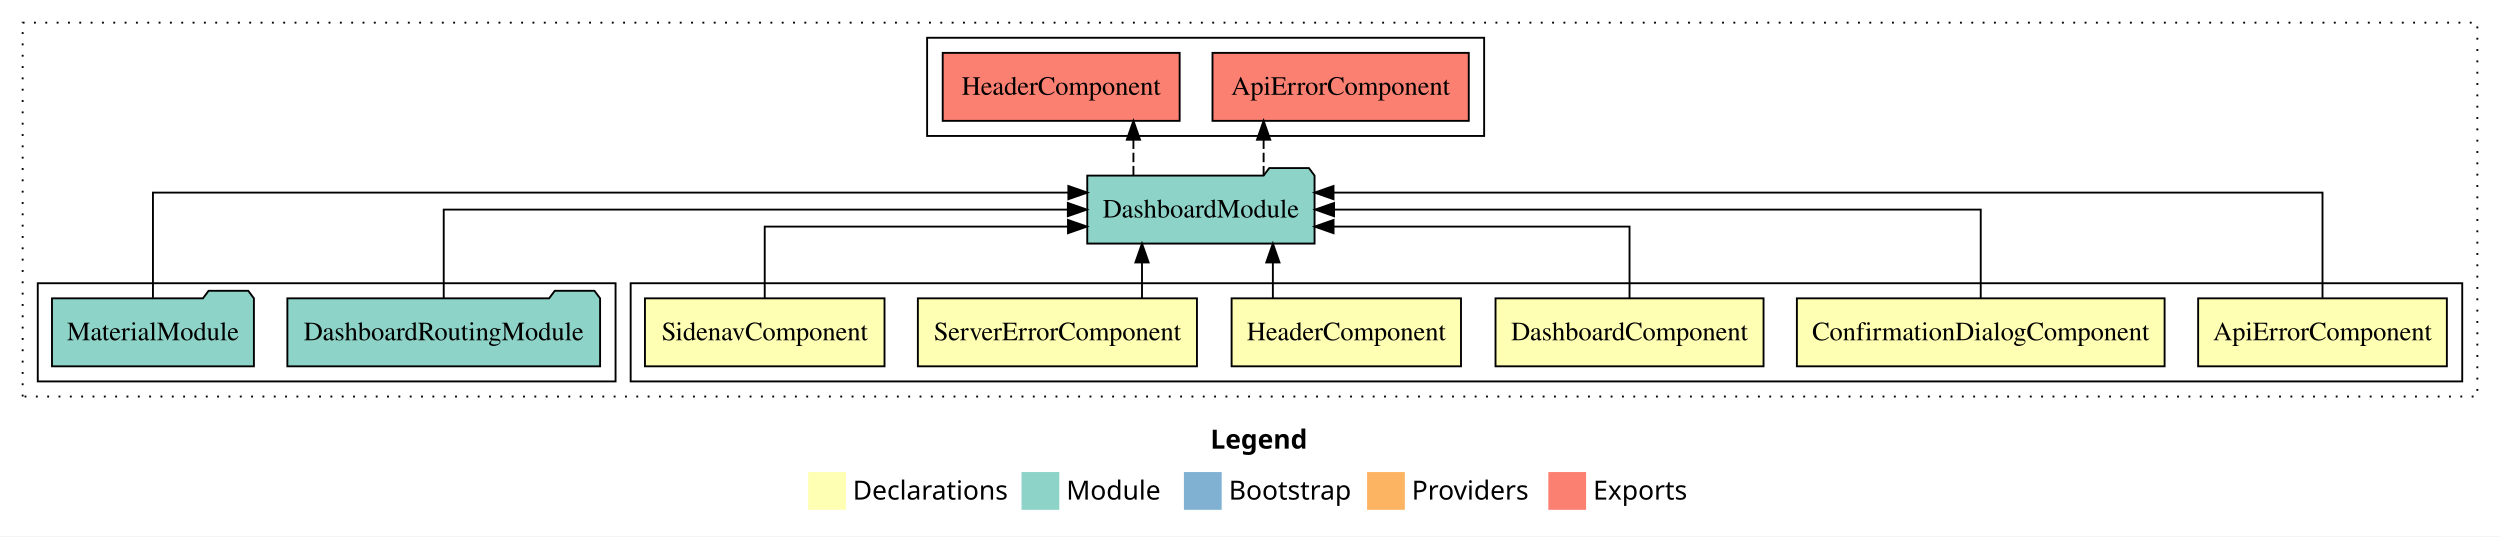
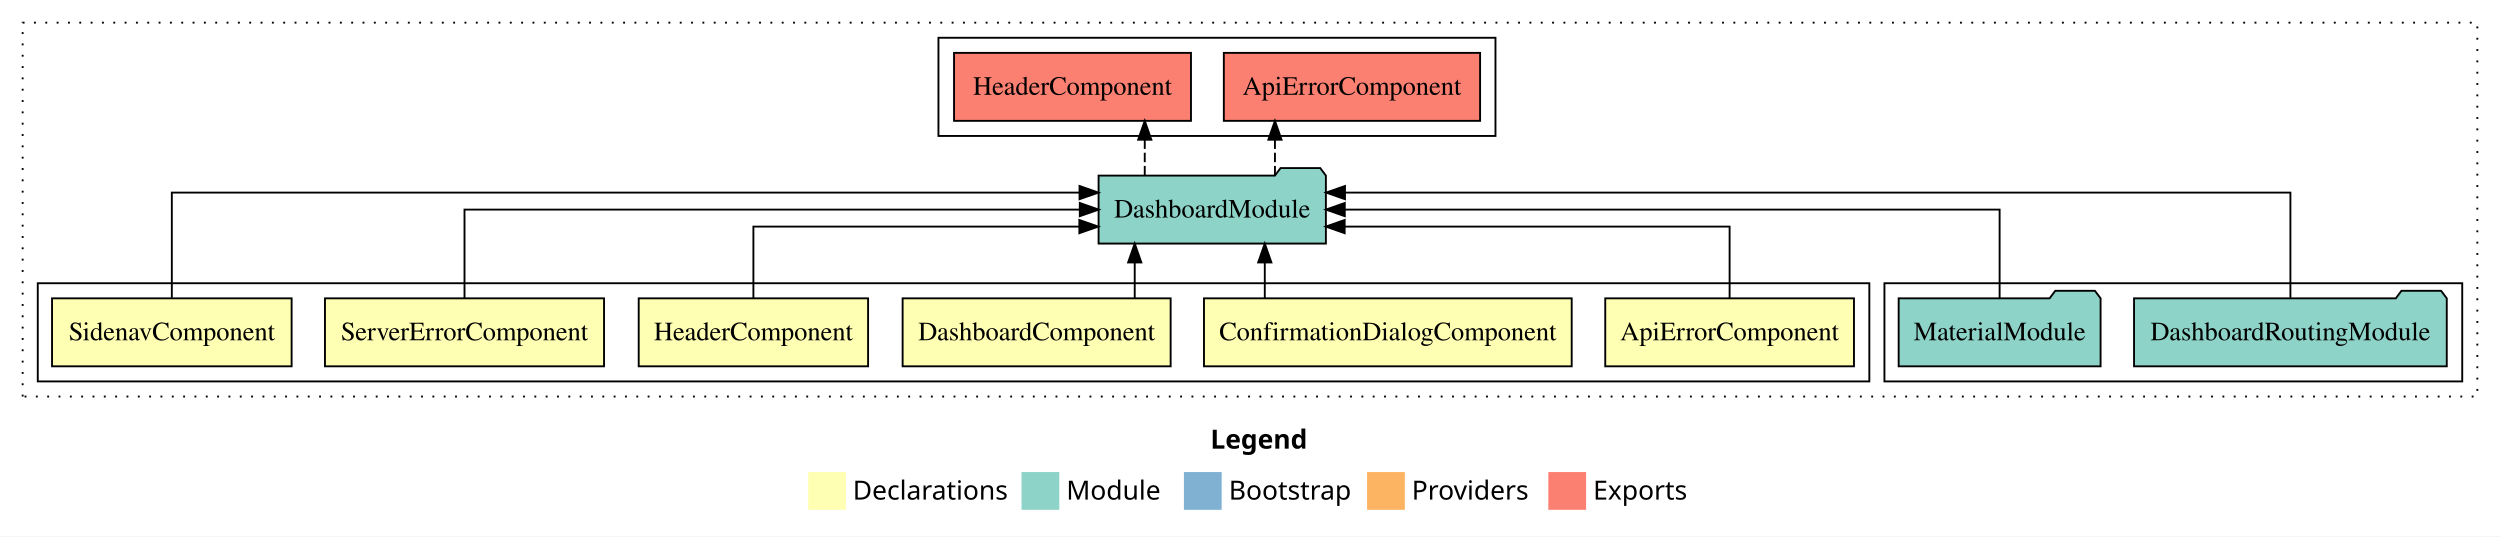
<svg xmlns="http://www.w3.org/2000/svg" width="1324pt" height="284pt" viewBox="0.00 0.00 1324.00 284.00">
  <g id="graph0" class="graph" transform="scale(1 1) rotate(0) translate(4 280)">
    <polygon fill="white" stroke="transparent" points="-4,4 -4,-280 1320,-280 1320,4 -4,4" />
    <text text-anchor="start" x="637.01" y="-42.4" font-family="Times-12" font-weight="bold" font-size="14.00">Legend</text>
    <polygon fill="#ffffb3" stroke="transparent" points="424,-10 424,-30 444,-30 444,-10 424,-10" />
    <text text-anchor="start" x="447.63" y="-15.4" font-family="Times-12" font-size="14.00">  Declarations</text>
    <polygon fill="#8dd3c7" stroke="transparent" points="537,-10 537,-30 557,-30 557,-10 537,-10" />
    <text text-anchor="start" x="560.73" y="-15.4" font-family="Times-12" font-size="14.00">  Module</text>
    <polygon fill="#80b1d3" stroke="transparent" points="623,-10 623,-30 643,-30 643,-10 623,-10" />
    <text text-anchor="start" x="646.78" y="-15.4" font-family="Times-12" font-size="14.00">  Bootstrap</text>
    <polygon fill="#fdb462" stroke="transparent" points="720,-10 720,-30 740,-30 740,-10 720,-10" />
    <text text-anchor="start" x="743.67" y="-15.4" font-family="Times-12" font-size="14.00">  Providers</text>
    <polygon fill="#fb8072" stroke="transparent" points="816,-10 816,-30 836,-30 836,-10 816,-10" />
    <text text-anchor="start" x="839.73" y="-15.4" font-family="Times-12" font-size="14.00">  Exports</text>
    <g id="clust1" class="cluster">
      <polygon fill="none" stroke="black" stroke-dasharray="1,5" points="8,-70 8,-268 1308,-268 1308,-70 8,-70" />
    </g>
+     <g id="clust9" class="cluster">
+       <polygon fill="none" stroke="black" points="994,-78 994,-130 1300,-130 1300,-78 994,-78" />
+     </g>
    <g id="clust2" class="cluster">
-       <polygon fill="none" stroke="black" points="330,-78 330,-130 1300,-130 1300,-78 330,-78" />
-     </g>
-     <g id="clust9" class="cluster">
-       <polygon fill="none" stroke="black" points="16,-78 16,-130 322,-130 322,-78 16,-78" />
+       <polygon fill="none" stroke="black" points="16,-78 16,-130 986,-130 986,-78 16,-78" />
    </g>
    <g id="clust10" class="cluster">
-       <polygon fill="none" stroke="black" points="487,-208 487,-260 782,-260 782,-208 487,-208" />
+       <polygon fill="none" stroke="black" points="493,-208 493,-260 788,-260 788,-208 493,-208" />
    </g>
    <g id="node1" class="node">
-       <polygon fill="#ffffb3" stroke="black" points="1291.86,-122 1160.14,-122 1160.14,-86 1291.86,-86 1291.86,-122" />
-       <text text-anchor="middle" x="1226" y="-99.8" font-family="Times,serif" font-size="14.00">ApiErrorComponent</text>
+       <polygon fill="#ffffb3" stroke="black" points="977.86,-122 846.14,-122 846.14,-86 977.86,-86 977.86,-122" />
+       <text text-anchor="middle" x="912" y="-99.8" font-family="Times,serif" font-size="14.00">ApiErrorComponent</text>
    </g>
    <g id="node7" class="node">
-       <polygon fill="#8dd3c7" stroke="black" points="692.19,-187 689.19,-191 668.19,-191 665.19,-187 571.81,-187 571.81,-151 692.19,-151 692.19,-187" />
-       <text text-anchor="middle" x="632" y="-164.8" font-family="Times,serif" font-size="14.00">DashboardModule</text>
+       <polygon fill="#8dd3c7" stroke="black" points="698.19,-187 695.19,-191 674.19,-191 671.19,-187 577.81,-187 577.81,-151 698.19,-151 698.19,-187" />
+       <text text-anchor="middle" x="638" y="-164.8" font-family="Times,serif" font-size="14.00">DashboardModule</text>
    </g>
    <g id="edge1" class="edge">
-       <path fill="none" stroke="black" d="M1226,-122.29C1226,-144.21 1226,-178 1226,-178 1226,-178 702.22,-178 702.22,-178" />
-       <polygon fill="black" stroke="black" points="702.22,-174.5 692.22,-178 702.22,-181.5 702.22,-174.5" />
+       <path fill="none" stroke="black" d="M912,-122.03C912,-138.4 912,-160 912,-160 912,-160 708.13,-160 708.13,-160" />
+       <polygon fill="black" stroke="black" points="708.13,-156.5 698.13,-160 708.13,-163.5 708.13,-156.5" />
    </g>
    <g id="node2" class="node">
-       <polygon fill="#ffffb3" stroke="black" points="1142.37,-122 947.63,-122 947.63,-86 1142.37,-86 1142.37,-122" />
-       <text text-anchor="middle" x="1045" y="-99.8" font-family="Times,serif" font-size="14.00">ConfirmationDialogComponent</text>
+       <polygon fill="#ffffb3" stroke="black" points="828.37,-122 633.63,-122 633.63,-86 828.37,-86 828.37,-122" />
+       <text text-anchor="middle" x="731" y="-99.8" font-family="Times,serif" font-size="14.00">ConfirmationDialogComponent</text>
    </g>
    <g id="edge2" class="edge">
-       <path fill="none" stroke="black" d="M1045,-122.11C1045,-141.34 1045,-169 1045,-169 1045,-169 702.5,-169 702.5,-169" />
-       <polygon fill="black" stroke="black" points="702.5,-165.5 692.5,-169 702.5,-172.5 702.5,-165.5" />
+       <path fill="none" stroke="black" d="M665.83,-122.11C665.83,-122.11 665.83,-140.99 665.83,-140.99" />
+       <polygon fill="black" stroke="black" points="662.33,-140.99 665.83,-150.99 669.33,-140.99 662.33,-140.99" />
    </g>
    <g id="node3" class="node">
-       <polygon fill="#ffffb3" stroke="black" points="929.97,-122 788.03,-122 788.03,-86 929.97,-86 929.97,-122" />
-       <text text-anchor="middle" x="859" y="-99.8" font-family="Times,serif" font-size="14.00">DashboardComponent</text>
+       <polygon fill="#ffffb3" stroke="black" points="615.97,-122 474.03,-122 474.03,-86 615.97,-86 615.97,-122" />
+       <text text-anchor="middle" x="545" y="-99.8" font-family="Times,serif" font-size="14.00">DashboardComponent</text>
    </g>
    <g id="edge3" class="edge">
-       <path fill="none" stroke="black" d="M859,-122.03C859,-138.4 859,-160 859,-160 859,-160 702.24,-160 702.24,-160" />
-       <polygon fill="black" stroke="black" points="702.24,-156.5 692.24,-160 702.24,-163.5 702.24,-156.5" />
+       <path fill="none" stroke="black" d="M596.95,-122.11C596.95,-122.11 596.95,-140.99 596.95,-140.99" />
+       <polygon fill="black" stroke="black" points="593.45,-140.99 596.95,-150.99 600.45,-140.99 593.45,-140.99" />
    </g>
    <g id="node4" class="node">
-       <polygon fill="#ffffb3" stroke="black" points="769.74,-122 648.26,-122 648.26,-86 769.74,-86 769.74,-122" />
-       <text text-anchor="middle" x="709" y="-99.8" font-family="Times,serif" font-size="14.00">HeaderComponent</text>
+       <polygon fill="#ffffb3" stroke="black" points="455.74,-122 334.26,-122 334.26,-86 455.74,-86 455.74,-122" />
+       <text text-anchor="middle" x="395" y="-99.8" font-family="Times,serif" font-size="14.00">HeaderComponent</text>
    </g>
    <g id="edge4" class="edge">
-       <path fill="none" stroke="black" d="M670.11,-122.11C670.11,-122.11 670.11,-140.99 670.11,-140.99" />
-       <polygon fill="black" stroke="black" points="666.61,-140.99 670.11,-150.99 673.61,-140.99 666.61,-140.99" />
+       <path fill="none" stroke="black" d="M395,-122.03C395,-138.4 395,-160 395,-160 395,-160 567.62,-160 567.62,-160" />
+       <polygon fill="black" stroke="black" points="567.62,-163.5 577.62,-160 567.62,-156.5 567.62,-163.5" />
    </g>
    <g id="node5" class="node">
-       <polygon fill="#ffffb3" stroke="black" points="629.9,-122 482.1,-122 482.1,-86 629.9,-86 629.9,-122" />
-       <text text-anchor="middle" x="556" y="-99.8" font-family="Times,serif" font-size="14.00">ServerErrorComponent</text>
+       <polygon fill="#ffffb3" stroke="black" points="315.9,-122 168.1,-122 168.1,-86 315.9,-86 315.9,-122" />
+       <text text-anchor="middle" x="242" y="-99.8" font-family="Times,serif" font-size="14.00">ServerErrorComponent</text>
    </g>
    <g id="edge5" class="edge">
-       <path fill="none" stroke="black" d="M600.8,-122.11C600.8,-122.11 600.8,-140.99 600.8,-140.99" />
-       <polygon fill="black" stroke="black" points="597.3,-140.99 600.8,-150.99 604.3,-140.99 597.3,-140.99" />
+       <path fill="none" stroke="black" d="M242,-122.11C242,-141.34 242,-169 242,-169 242,-169 567.86,-169 567.86,-169" />
+       <polygon fill="black" stroke="black" points="567.86,-172.5 577.86,-169 567.86,-165.5 567.86,-172.5" />
    </g>
    <g id="node6" class="node">
-       <polygon fill="#ffffb3" stroke="black" points="464.44,-122 337.56,-122 337.56,-86 464.44,-86 464.44,-122" />
-       <text text-anchor="middle" x="401" y="-99.8" font-family="Times,serif" font-size="14.00">SidenavComponent</text>
+       <polygon fill="#ffffb3" stroke="black" points="150.44,-122 23.56,-122 23.56,-86 150.44,-86 150.44,-122" />
+       <text text-anchor="middle" x="87" y="-99.8" font-family="Times,serif" font-size="14.00">SidenavComponent</text>
    </g>
    <g id="edge6" class="edge">
-       <path fill="none" stroke="black" d="M401,-122.03C401,-138.4 401,-160 401,-160 401,-160 561.61,-160 561.61,-160" />
-       <polygon fill="black" stroke="black" points="561.61,-163.5 571.61,-160 561.61,-156.5 561.61,-163.5" />
+       <path fill="none" stroke="black" d="M87,-122.29C87,-144.21 87,-178 87,-178 87,-178 567.72,-178 567.72,-178" />
+       <polygon fill="black" stroke="black" points="567.72,-181.5 577.72,-178 567.72,-174.5 567.72,-181.5" />
    </g>
    <g id="node10" class="node">
-       <polygon fill="#fb8072" stroke="black" points="773.86,-252 638.14,-252 638.14,-216 773.86,-216 773.86,-252" />
-       <text text-anchor="middle" x="706" y="-229.8" font-family="Times,serif" font-size="14.00">ApiErrorComponent </text>
+       <polygon fill="#fb8072" stroke="black" points="779.86,-252 644.14,-252 644.14,-216 779.86,-216 779.86,-252" />
+       <text text-anchor="middle" x="712" y="-229.8" font-family="Times,serif" font-size="14.00">ApiErrorComponent </text>
    </g>
    <g id="edge9" class="edge">
-       <path fill="none" stroke="black" stroke-dasharray="5,2" d="M665.21,-187.11C665.21,-187.11 665.21,-205.99 665.21,-205.99" />
-       <polygon fill="black" stroke="black" points="661.71,-205.99 665.21,-215.99 668.71,-205.99 661.71,-205.99" />
+       <path fill="none" stroke="black" stroke-dasharray="5,2" d="M671.21,-187.11C671.21,-187.11 671.21,-205.99 671.21,-205.99" />
+       <polygon fill="black" stroke="black" points="667.71,-205.99 671.21,-215.99 674.71,-205.99 667.71,-205.99" />
    </g>
    <g id="node11" class="node">
-       <polygon fill="#fb8072" stroke="black" points="620.74,-252 495.26,-252 495.26,-216 620.74,-216 620.74,-252" />
-       <text text-anchor="middle" x="558" y="-229.8" font-family="Times,serif" font-size="14.00">HeaderComponent </text>
+       <polygon fill="#fb8072" stroke="black" points="626.74,-252 501.26,-252 501.26,-216 626.74,-216 626.74,-252" />
+       <text text-anchor="middle" x="564" y="-229.8" font-family="Times,serif" font-size="14.00">HeaderComponent </text>
    </g>
    <g id="edge10" class="edge">
-       <path fill="none" stroke="black" stroke-dasharray="5,2" d="M596.26,-187.11C596.26,-187.11 596.26,-205.99 596.26,-205.99" />
-       <polygon fill="black" stroke="black" points="592.76,-205.99 596.26,-215.99 599.76,-205.99 592.76,-205.99" />
+       <path fill="none" stroke="black" stroke-dasharray="5,2" d="M602.26,-187.11C602.26,-187.11 602.26,-205.99 602.26,-205.99" />
+       <polygon fill="black" stroke="black" points="598.76,-205.99 602.26,-215.99 605.76,-205.99 598.76,-205.99" />
    </g>
    <g id="node8" class="node">
-       <polygon fill="#8dd3c7" stroke="black" points="313.81,-122 310.81,-126 289.81,-126 286.81,-122 148.19,-122 148.19,-86 313.81,-86 313.81,-122" />
-       <text text-anchor="middle" x="231" y="-99.8" font-family="Times,serif" font-size="14.00">DashboardRoutingModule</text>
+       <polygon fill="#8dd3c7" stroke="black" points="1291.81,-122 1288.81,-126 1267.81,-126 1264.81,-122 1126.19,-122 1126.19,-86 1291.81,-86 1291.81,-122" />
+       <text text-anchor="middle" x="1209" y="-99.8" font-family="Times,serif" font-size="14.00">DashboardRoutingModule</text>
    </g>
    <g id="edge7" class="edge">
-       <path fill="none" stroke="black" d="M231,-122.11C231,-141.34 231,-169 231,-169 231,-169 561.53,-169 561.53,-169" />
-       <polygon fill="black" stroke="black" points="561.53,-172.5 571.53,-169 561.53,-165.5 561.53,-172.5" />
+       <path fill="none" stroke="black" d="M1209,-122.29C1209,-144.21 1209,-178 1209,-178 1209,-178 708.3,-178 708.3,-178" />
+       <polygon fill="black" stroke="black" points="708.3,-174.5 698.3,-178 708.3,-181.5 708.3,-174.5" />
    </g>
    <g id="node9" class="node">
-       <polygon fill="#8dd3c7" stroke="black" points="130.47,-122 127.47,-126 106.47,-126 103.47,-122 23.53,-122 23.53,-86 130.47,-86 130.47,-122" />
-       <text text-anchor="middle" x="77" y="-99.8" font-family="Times,serif" font-size="14.00">MaterialModule</text>
+       <polygon fill="#8dd3c7" stroke="black" points="1108.47,-122 1105.47,-126 1084.47,-126 1081.47,-122 1001.53,-122 1001.53,-86 1108.47,-86 1108.47,-122" />
+       <text text-anchor="middle" x="1055" y="-99.8" font-family="Times,serif" font-size="14.00">MaterialModule</text>
    </g>
    <g id="edge8" class="edge">
-       <path fill="none" stroke="black" d="M77,-122.29C77,-144.21 77,-178 77,-178 77,-178 561.81,-178 561.81,-178" />
-       <polygon fill="black" stroke="black" points="561.81,-181.5 571.81,-178 561.81,-174.5 561.81,-181.5" />
+       <path fill="none" stroke="black" d="M1055,-122.11C1055,-141.34 1055,-169 1055,-169 1055,-169 708.19,-169 708.19,-169" />
+       <polygon fill="black" stroke="black" points="708.19,-165.5 698.19,-169 708.19,-172.5 708.19,-165.5" />
    </g>
  </g>
</svg>
